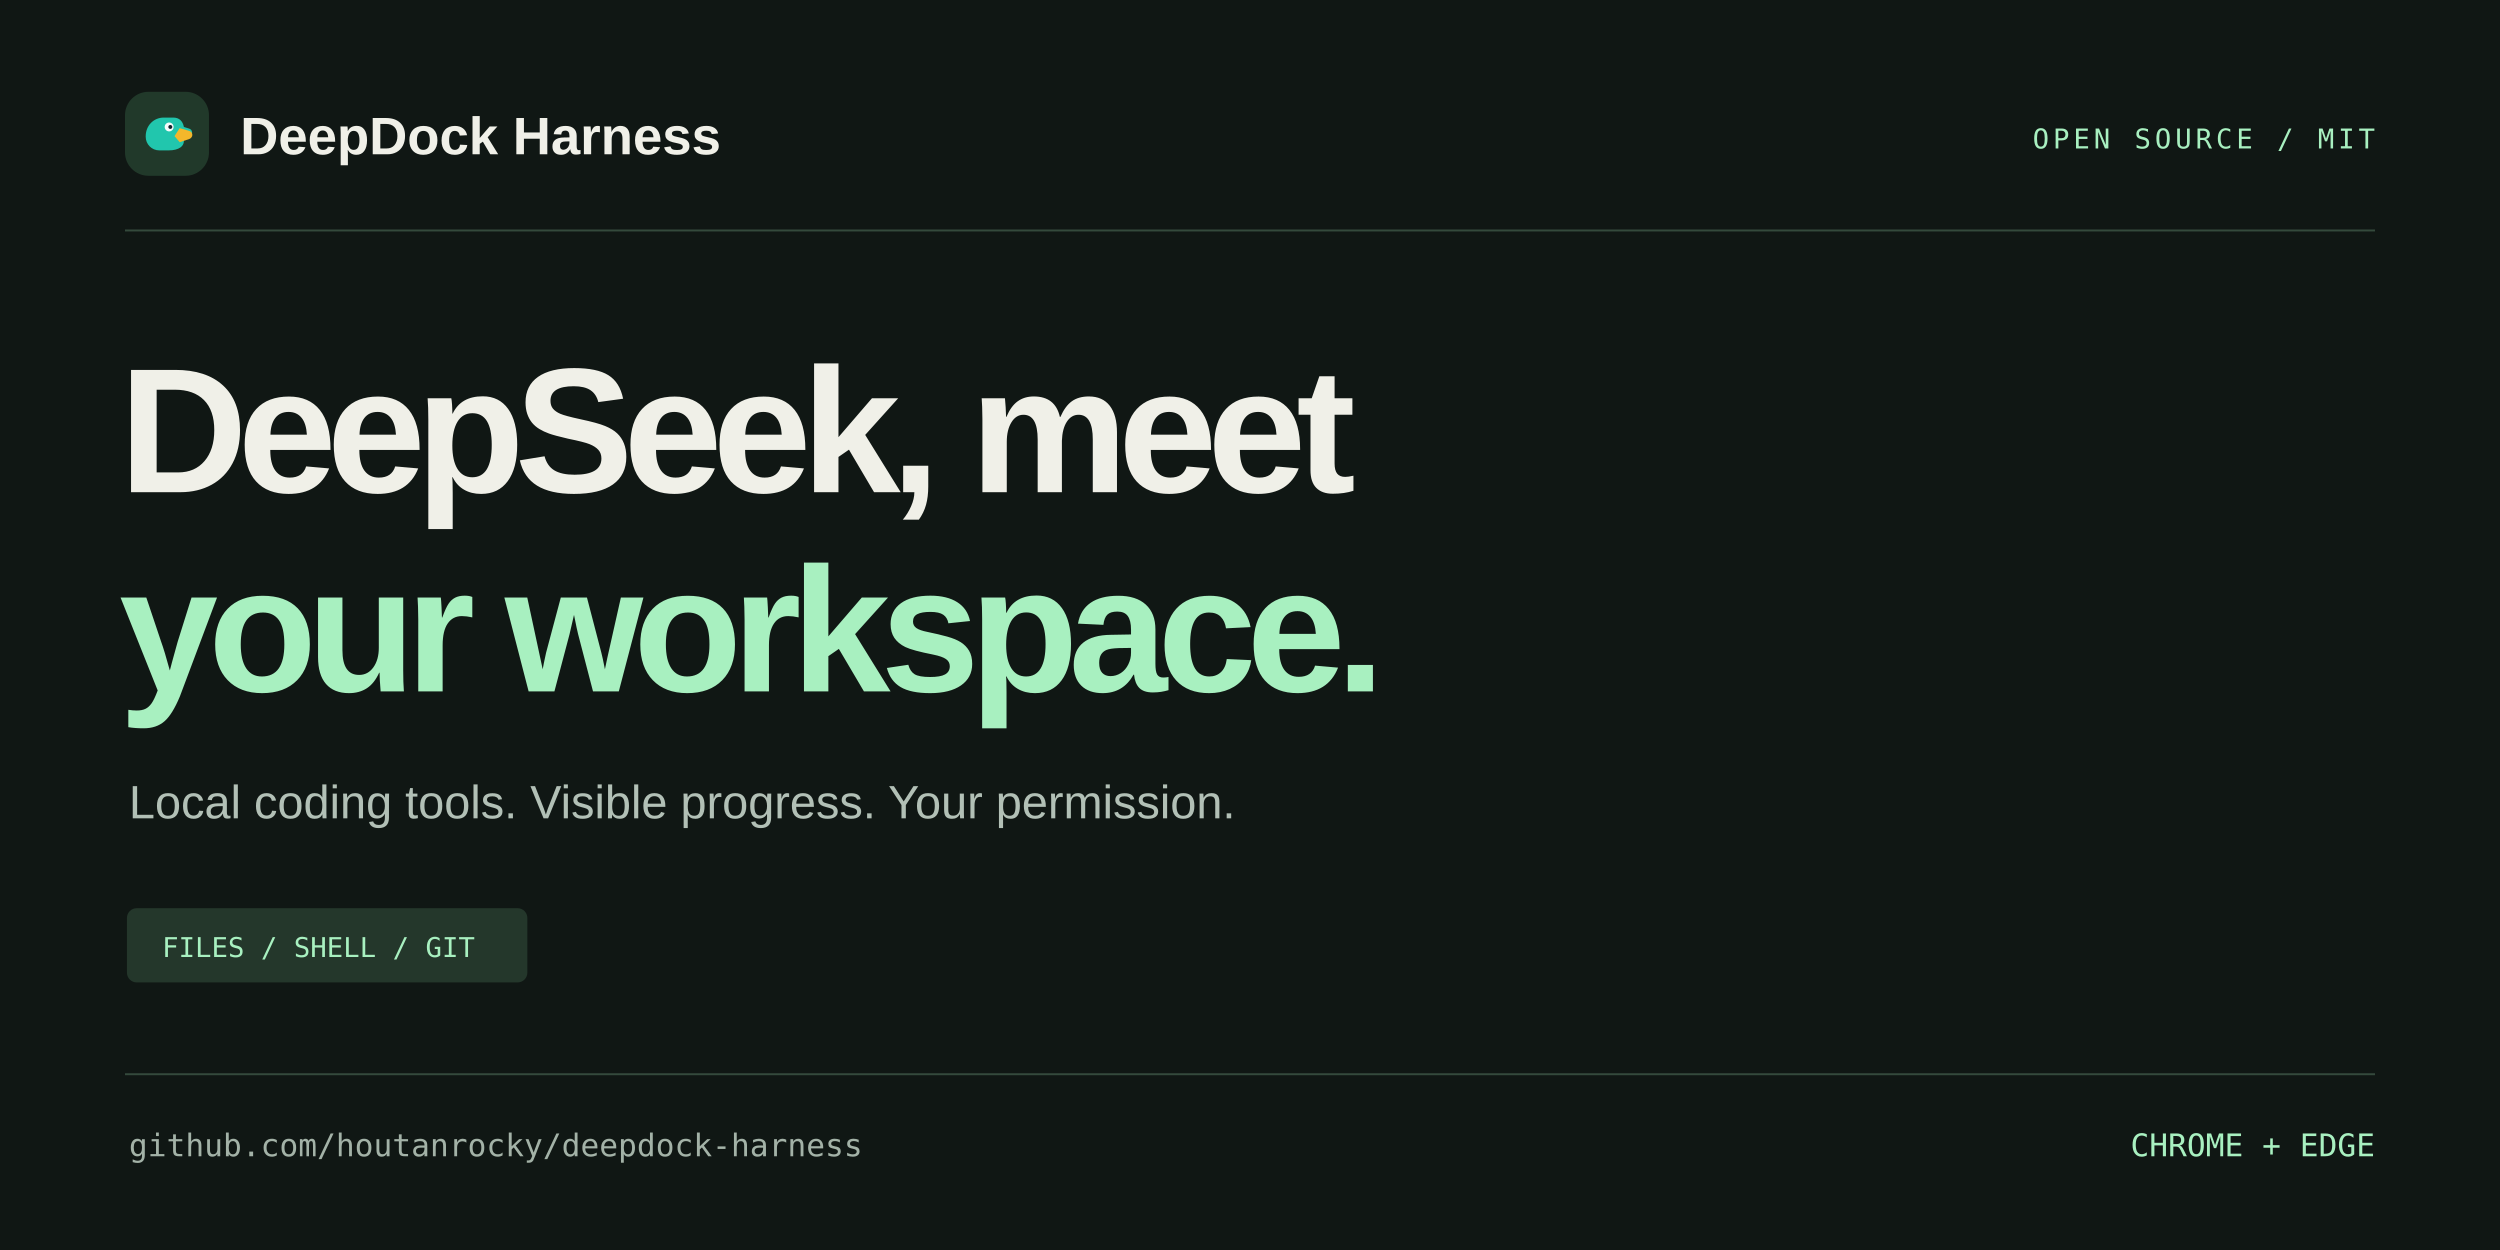
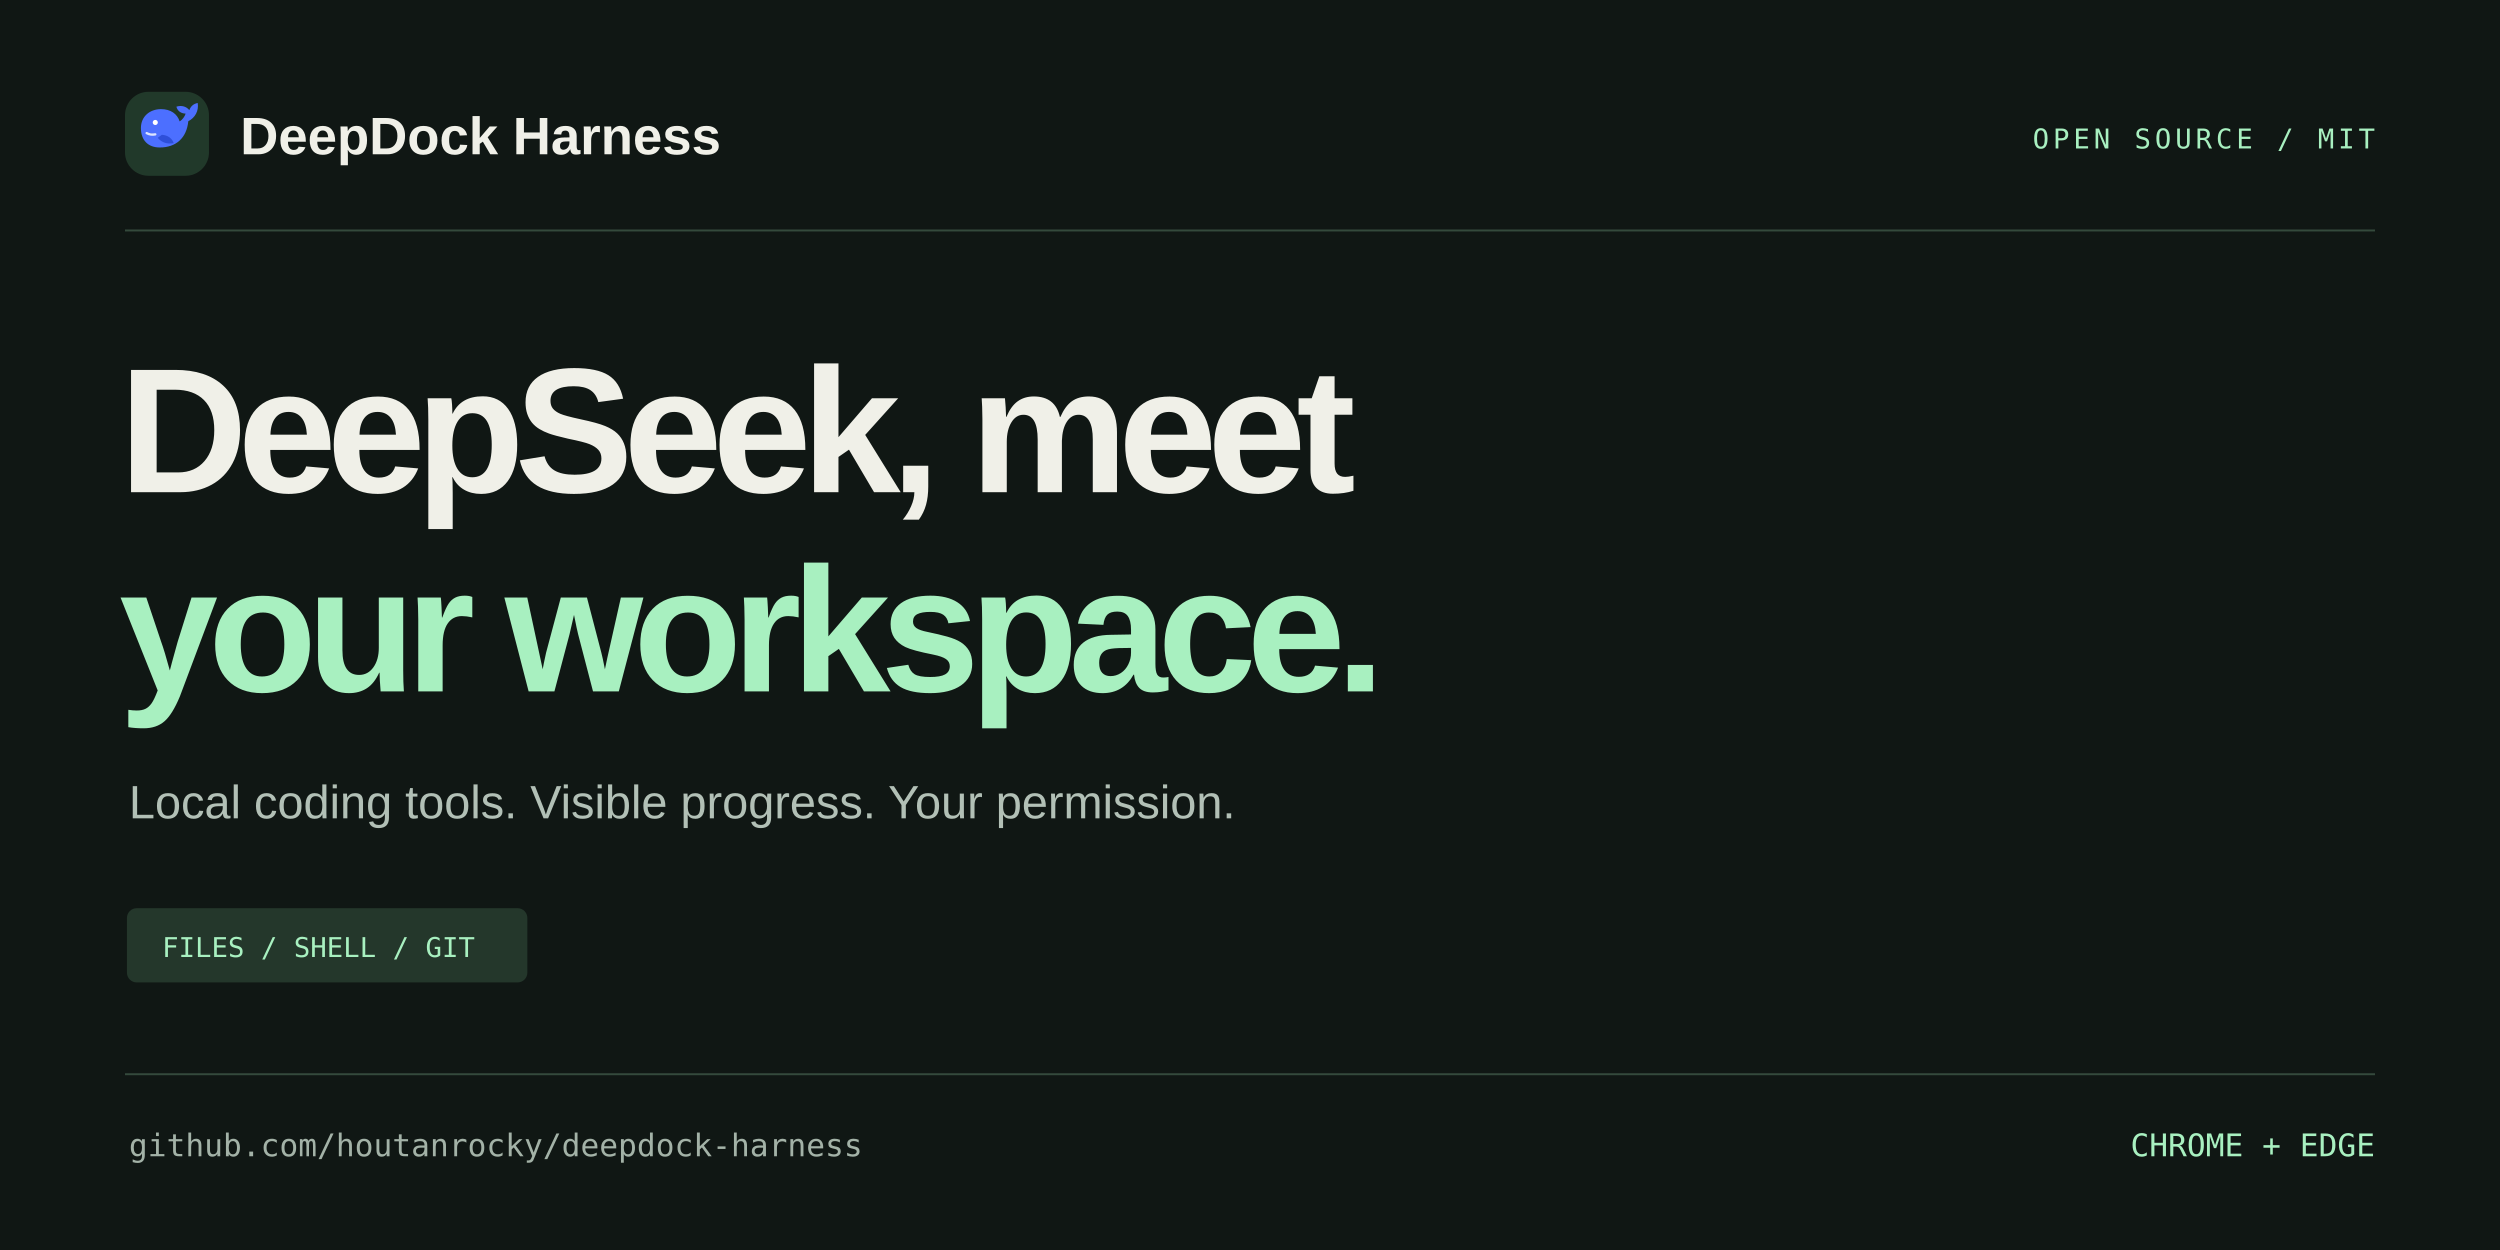
<svg xmlns="http://www.w3.org/2000/svg" width="1280" height="640" viewBox="0 0 1280 640">
  <rect width="1280" height="640" fill="#101714" />
  <path d="M64 118H1216M64 550H1216" stroke="#344a3c" />
  <rect x="64" y="47" width="43" height="43" rx="12" fill="#21392a" />
-   <g transform="translate(71 53) scale(1.2)">
-     <path fill="#21c6ad" d="M3 14c0-4.6 3.4-8 7.7-8h4.1c2.5 0 4 1.5 4.5 4l2.2.7c.8.2 1.3.9 1.3 1.7 0 .7-.5 1.4-1.2 1.7l-2.4.8C19.9 18.3 17 20 12.8 20H8.8A5.8 5.8 0 0 1 3 14.2Z" />
-     <path fill="#f4b72b" d="m17.5 10.5 4.1 1.2c.8.2 1.3.9 1.3 1.7 0 .7-.5 1.4-1.2 1.7l-4.2 1.4-2.2-2.6Z" />
-     <circle cx="13" cy="10" r="1.9" fill="#f7fbfc" />
-     <circle cx="13.5" cy="10" r=".85" fill="#12222b" />
+   <g id="brand-mark" transform="translate(69 48) scale(1.05)">
+     <path fill="#4c6fff" d="M3 16.7C3 11.1 7.3 7.5 12.8 7.5c4.7 0 7.9 2.3 9.1 6 1.4-.9 2.4-2.3 2.9-3.8-2.3-.1-4-1.3-4.5-3.4 2.5-.8 4.9-.1 6.3 1.7.7-1.9 2-3.1 4.1-3.5.6 3.9-1.3 7.2-4.6 8.9-.8 8.2-6 12.8-13.9 12.8C6.5 26.2 3 22.7 3 16.7Z" />
+     <path fill="#2e4fd9" d="M13.2 20c2.9.2 5 1.7 5.8 4.1-3.3.6-6-.4-7.8-2.6Z" />
+     <circle cx="10" cy="14" r="1.25" fill="#fff" />
+     <path d="M5.8 19.2c1.3.7 2.7.9 4.2.6" stroke="#dce4ff" stroke-width="1.15" stroke-linecap="round" />
  </g>
  <text x="123" y="79" fill="#f0f0e8" font-family="Segoe UI,Arial,sans-serif" font-size="27" font-weight="600">DeepDock Harness</text>
  <text x="1216" y="76" fill="#a8f0c0" text-anchor="end" font-family="Consolas,monospace" font-size="14" letter-spacing="2">OPEN SOURCE / MIT</text>
  <text x="61" y="252" fill="#f0f0e8" font-family="Segoe UI,Arial,sans-serif" font-size="91" font-weight="650" letter-spacing="-5">DeepSeek, meet</text>
  <text x="61" y="354" fill="#a8f0c0" font-family="Segoe UI,Arial,sans-serif" font-size="91" font-weight="650" letter-spacing="-5">your workspace.</text>
  <text x="66" y="419" fill="#b2c0b6" font-family="Segoe UI,Arial,sans-serif" font-size="24">Local coding tools. Visible progress. Your permission.</text>
  <rect x="65" y="465" width="205" height="38" rx="5" fill="#24372b" />
  <text x="83" y="490" fill="#a8f0c0" font-family="Consolas,monospace" font-size="14">FILES / SHELL / GIT</text>
  <text x="66" y="592" fill="#a3b2a7" font-family="Consolas,monospace" font-size="16">github.com/houtanrocky/deepdock-harness</text>
  <text x="1216" y="592" fill="#a8f0c0" text-anchor="end" font-family="Consolas,monospace" font-size="16">CHROME + EDGE</text>
</svg>
